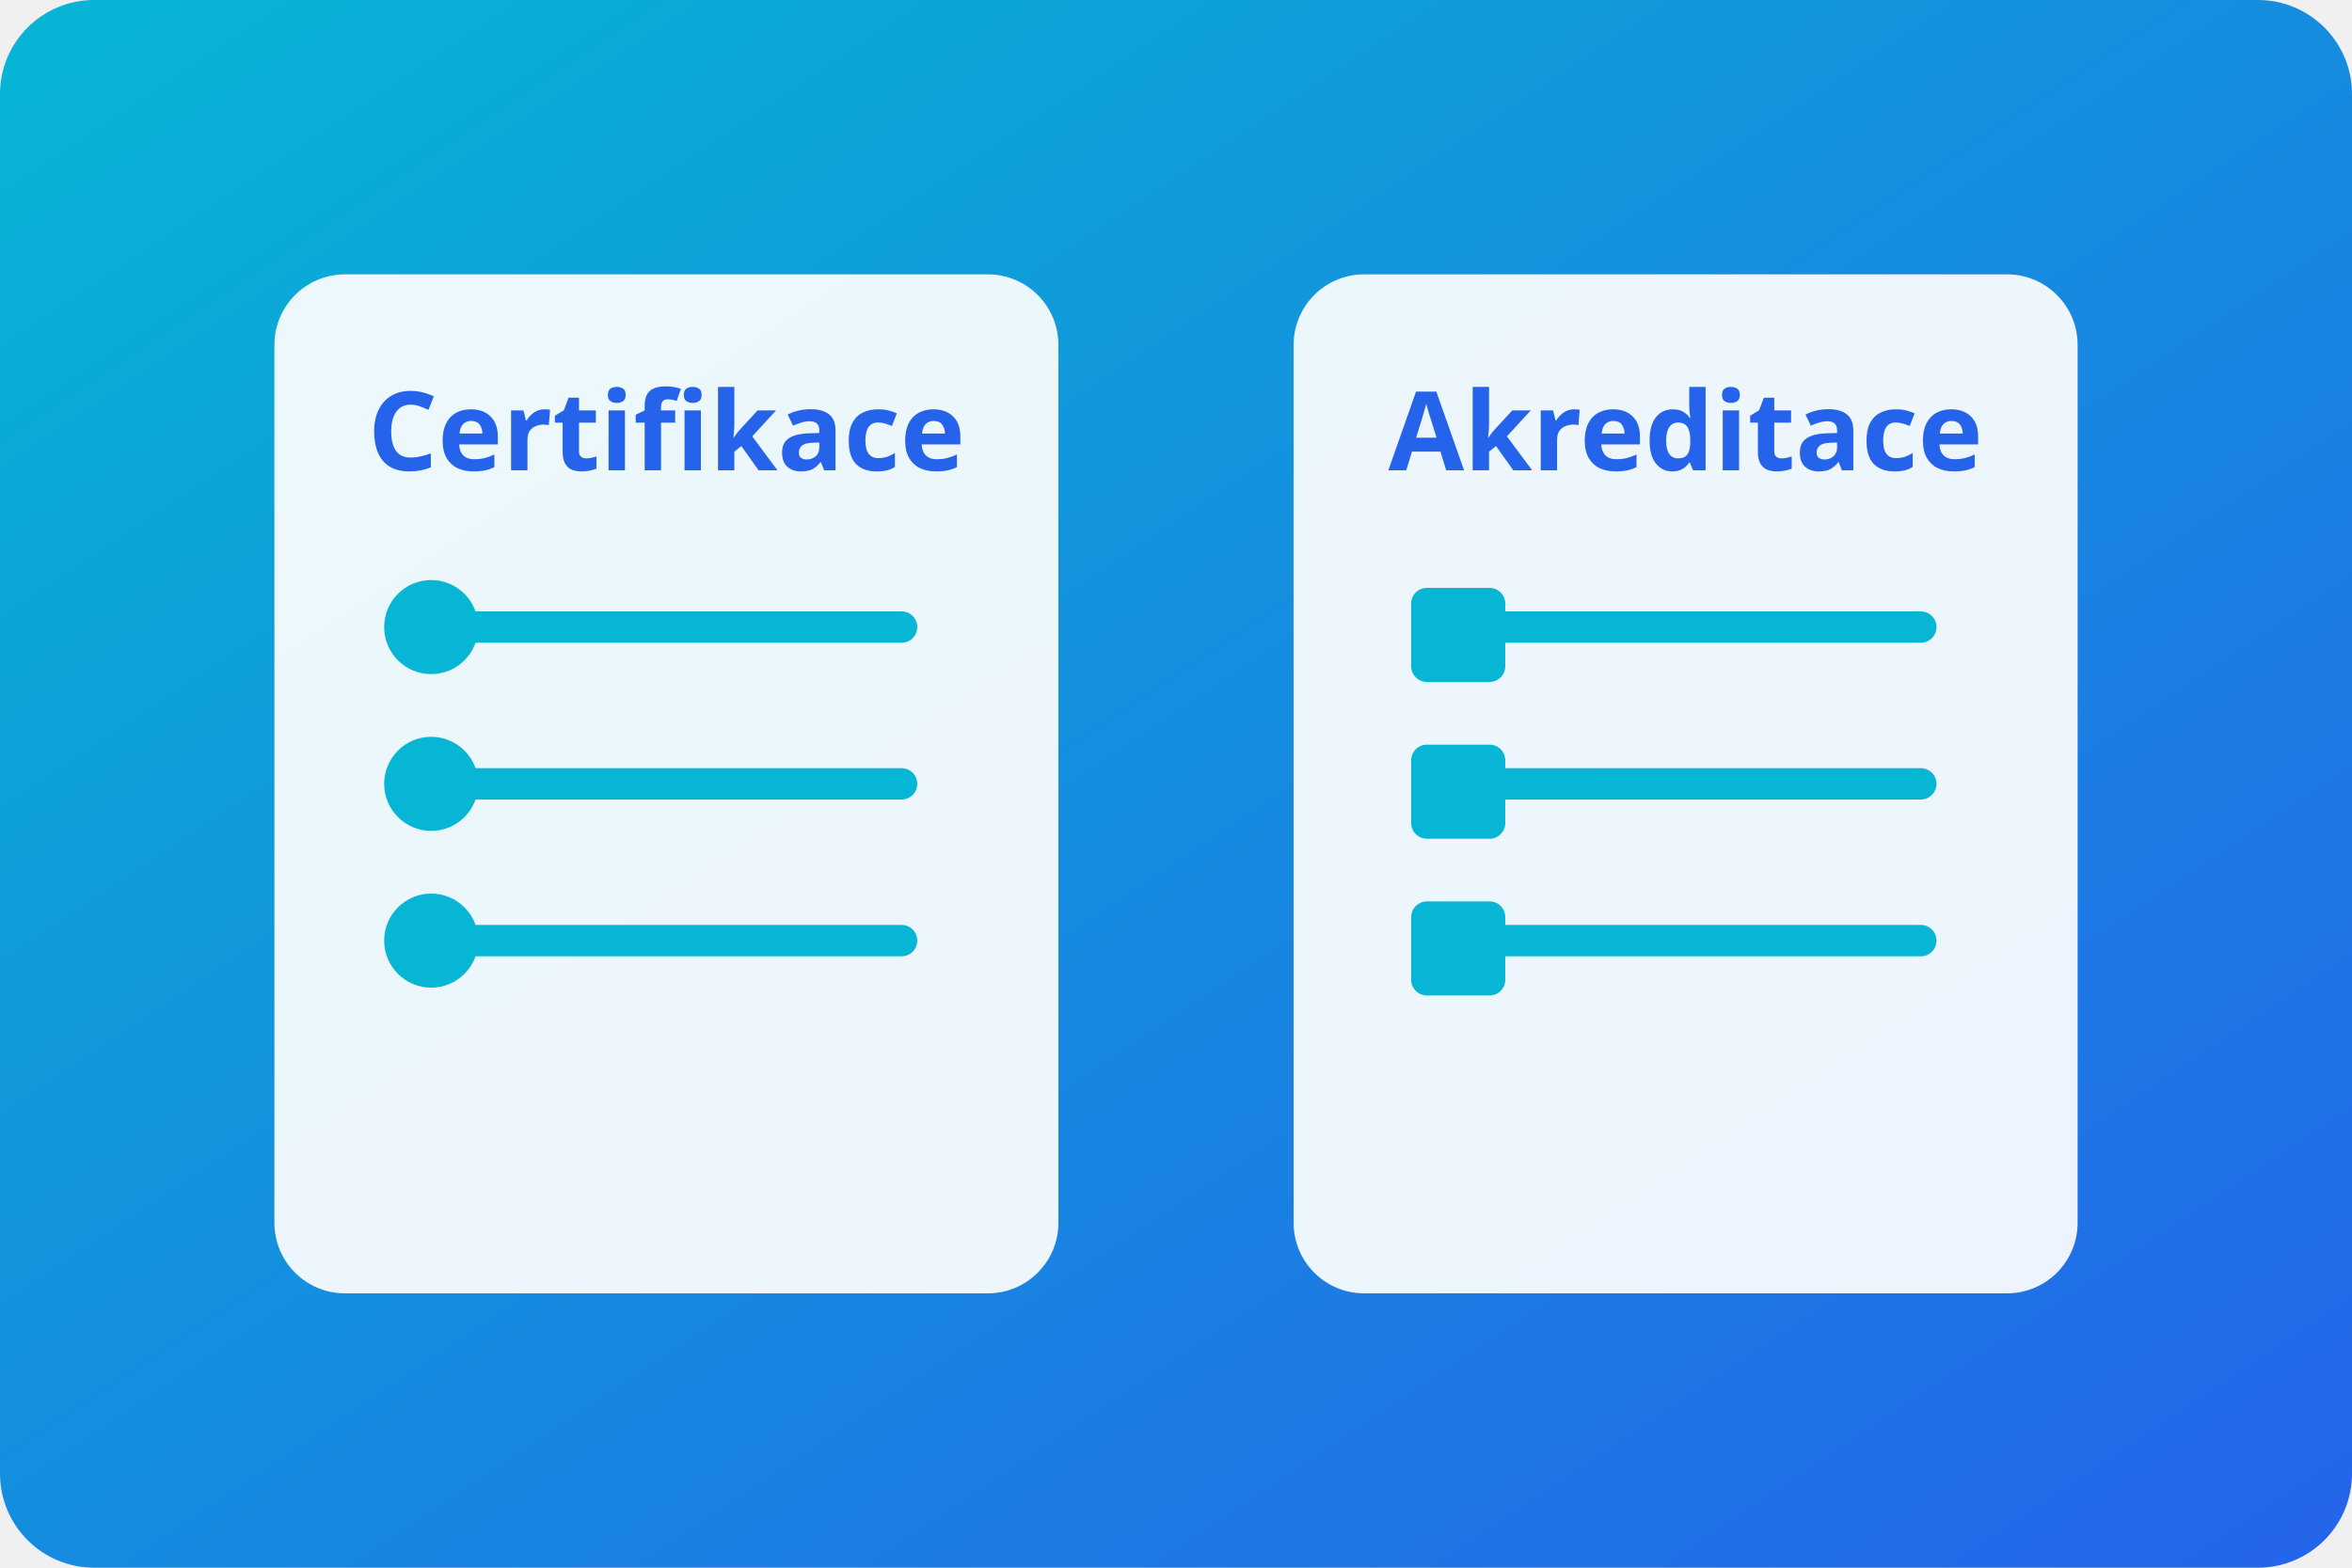
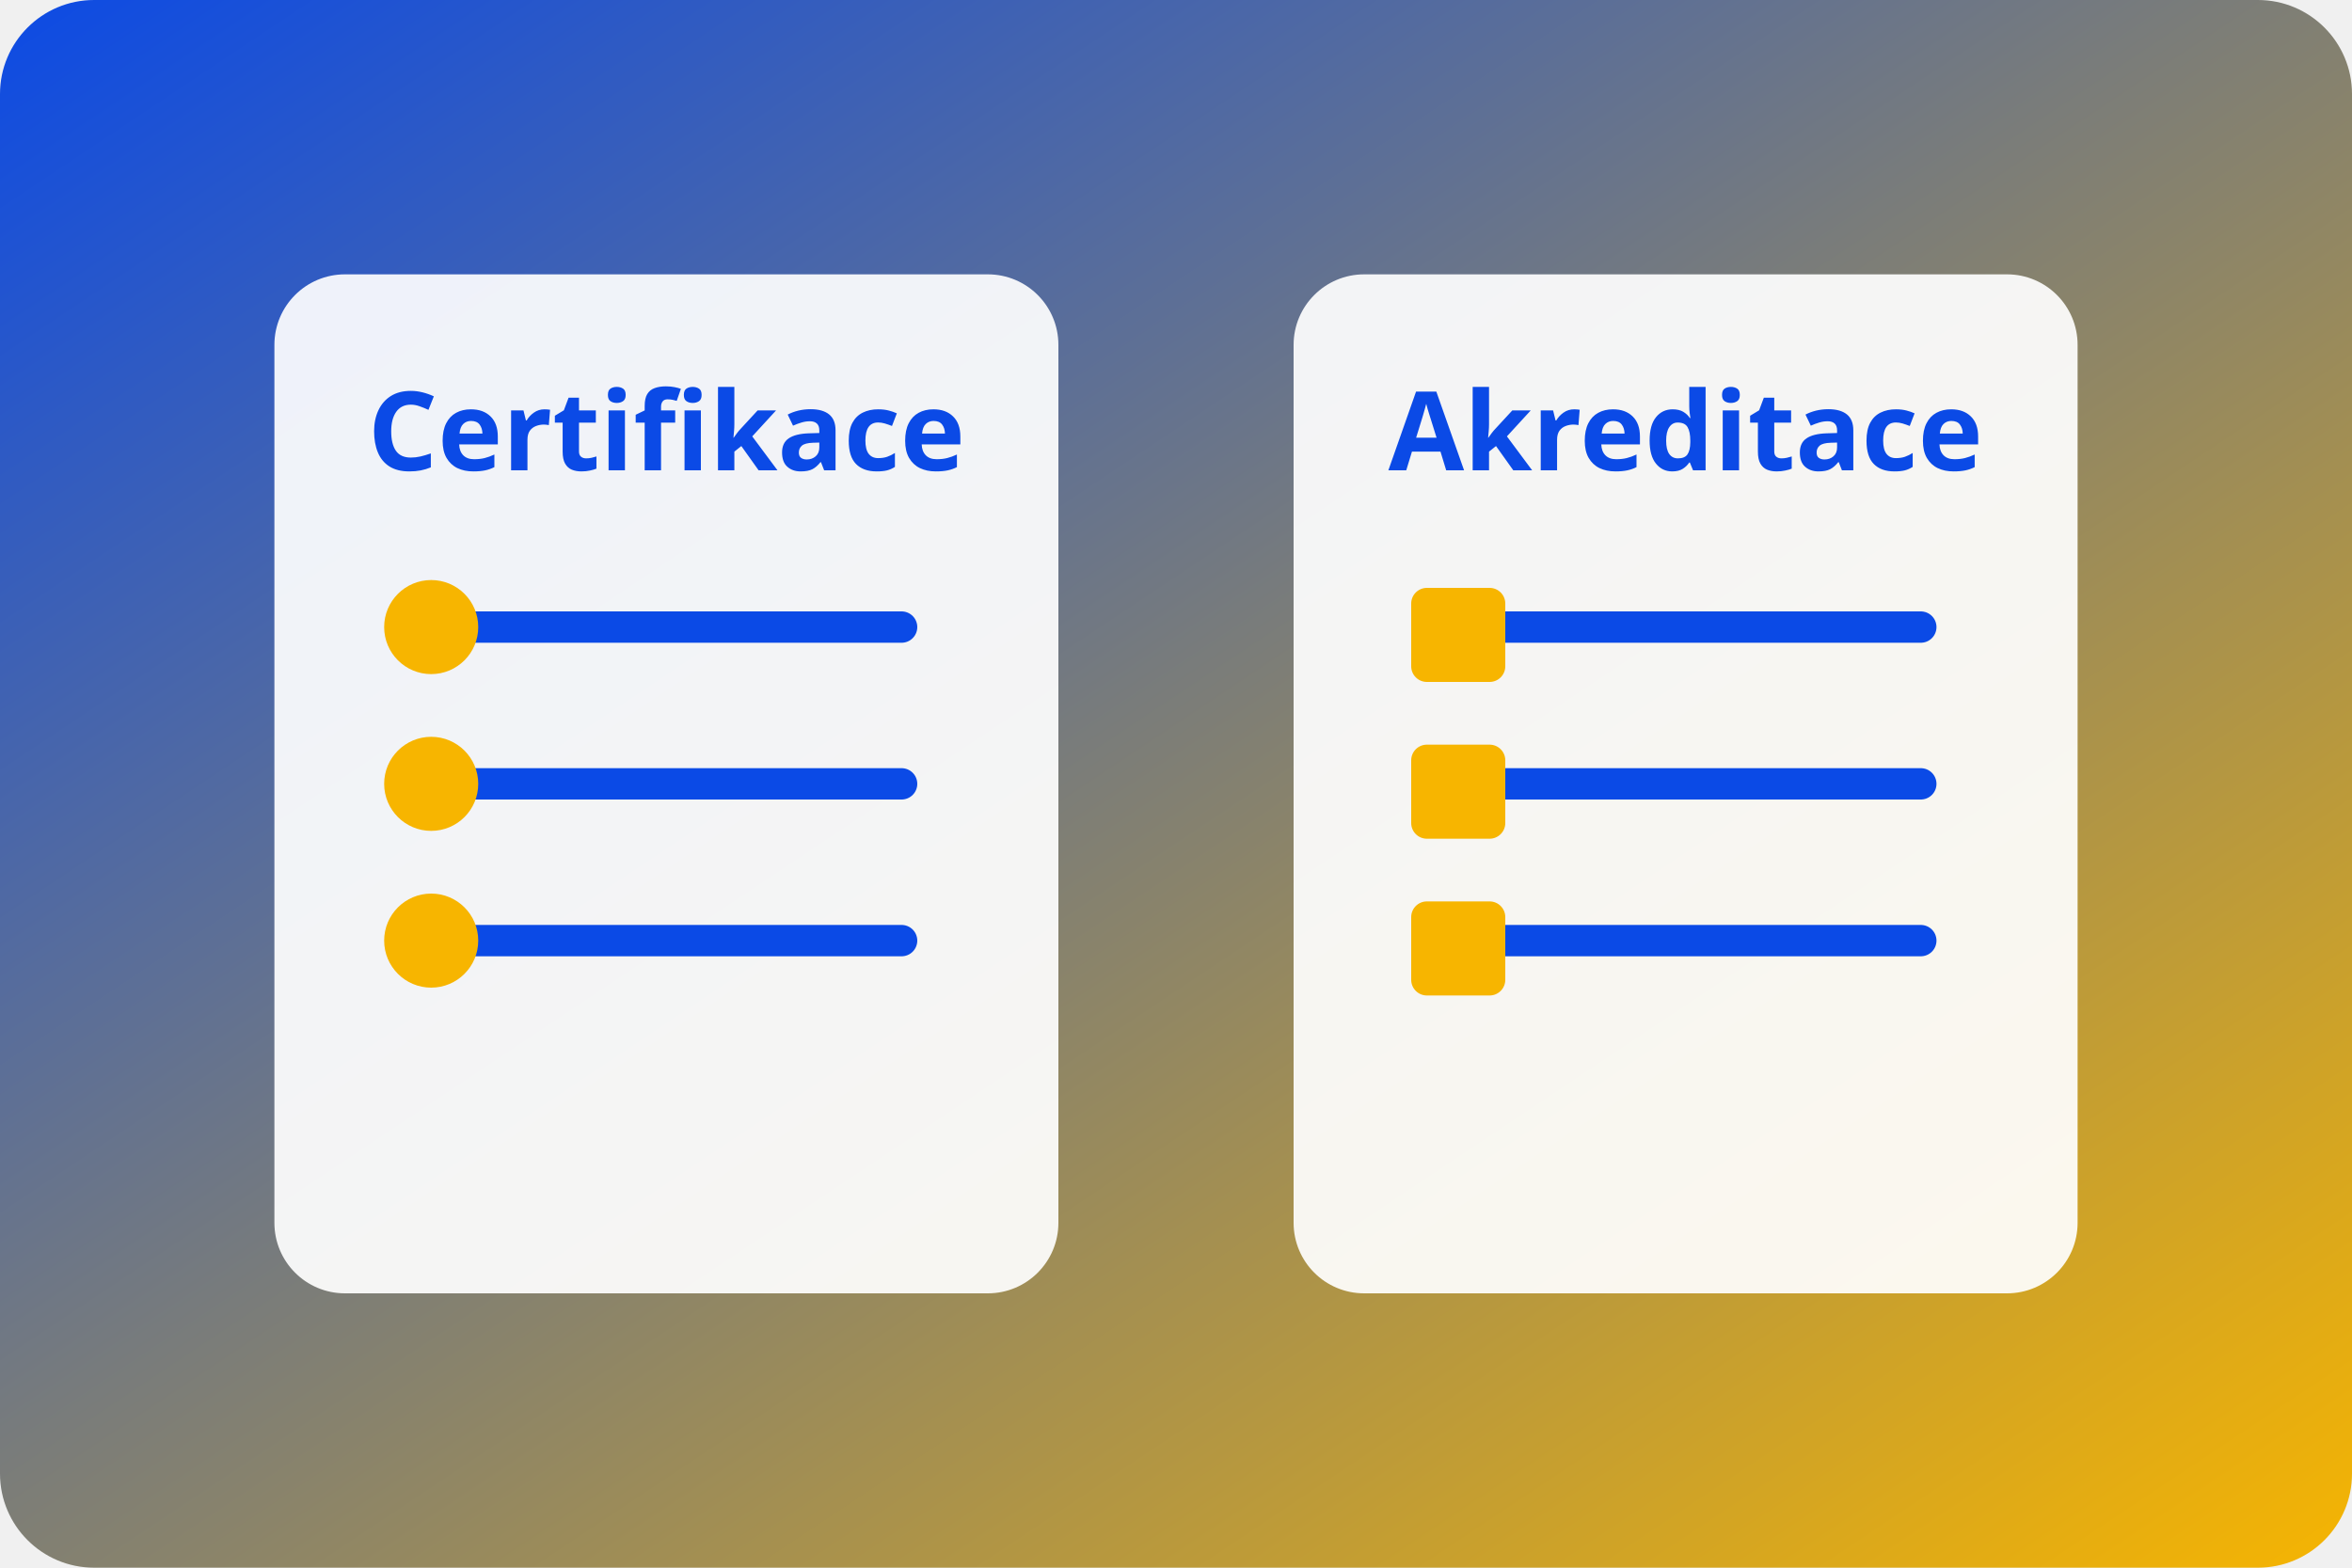
<svg xmlns="http://www.w3.org/2000/svg" viewBox="0 0 600 400" role="img" aria-labelledby="title desc">
  <defs>
    <linearGradient id="bg2" x1="0%" x2="100%" y1="0%" y2="100%">
-       <stop offset="0%" stop-color="#06b6d4" />
-       <stop offset="100%" stop-color="#2563eb" />
+       <stop offset="0%" stop-color="#0b4ae6" />
+       <stop offset="100%" stop-color="#f7b500" />
    </linearGradient>
  </defs>
  <rect width="600" height="400" rx="24" fill="url(#bg2)" />
  <rect x="70" y="70" width="200" height="260" rx="18" fill="#ffffff" opacity="0.92" />
  <rect x="330" y="70" width="200" height="260" rx="18" fill="#ffffff" opacity="0.92" />
-   <text x="170" y="120" text-anchor="middle" font-family="'Segoe UI', sans-serif" font-size="28" fill="#2563eb" font-weight="700">Certifikace</text>
-   <text x="430" y="120" text-anchor="middle" font-family="'Segoe UI', sans-serif" font-size="28" fill="#2563eb" font-weight="700">Akreditace</text>
-   <g stroke="#06b6d4" stroke-width="8" stroke-linecap="round">
+   <text x="170" y="120" text-anchor="middle" font-family="'Segoe UI', sans-serif" font-size="28" fill="#0b4ae6" font-weight="700">Certifikace</text>
+   <text x="430" y="120" text-anchor="middle" font-family="'Segoe UI', sans-serif" font-size="28" fill="#0b4ae6" font-weight="700">Akreditace</text>
+   <g stroke="#0b4ae6" stroke-width="8" stroke-linecap="round">
    <line x1="110" y1="160" x2="230" y2="160" />
    <line x1="110" y1="200" x2="230" y2="200" />
    <line x1="110" y1="240" x2="230" y2="240" />
    <line x1="370" y1="160" x2="490" y2="160" />
    <line x1="370" y1="200" x2="490" y2="200" />
    <line x1="370" y1="240" x2="490" y2="240" />
  </g>
-   <g fill="#06b6d4">
+   <g fill="#f7b500">
    <circle cx="110" cy="160" r="12" />
    <circle cx="110" cy="200" r="12" />
    <circle cx="110" cy="240" r="12" />
    <rect x="360" y="150" width="24" height="24" rx="4" />
    <rect x="360" y="190" width="24" height="24" rx="4" />
    <rect x="360" y="230" width="24" height="24" rx="4" />
  </g>
</svg>
